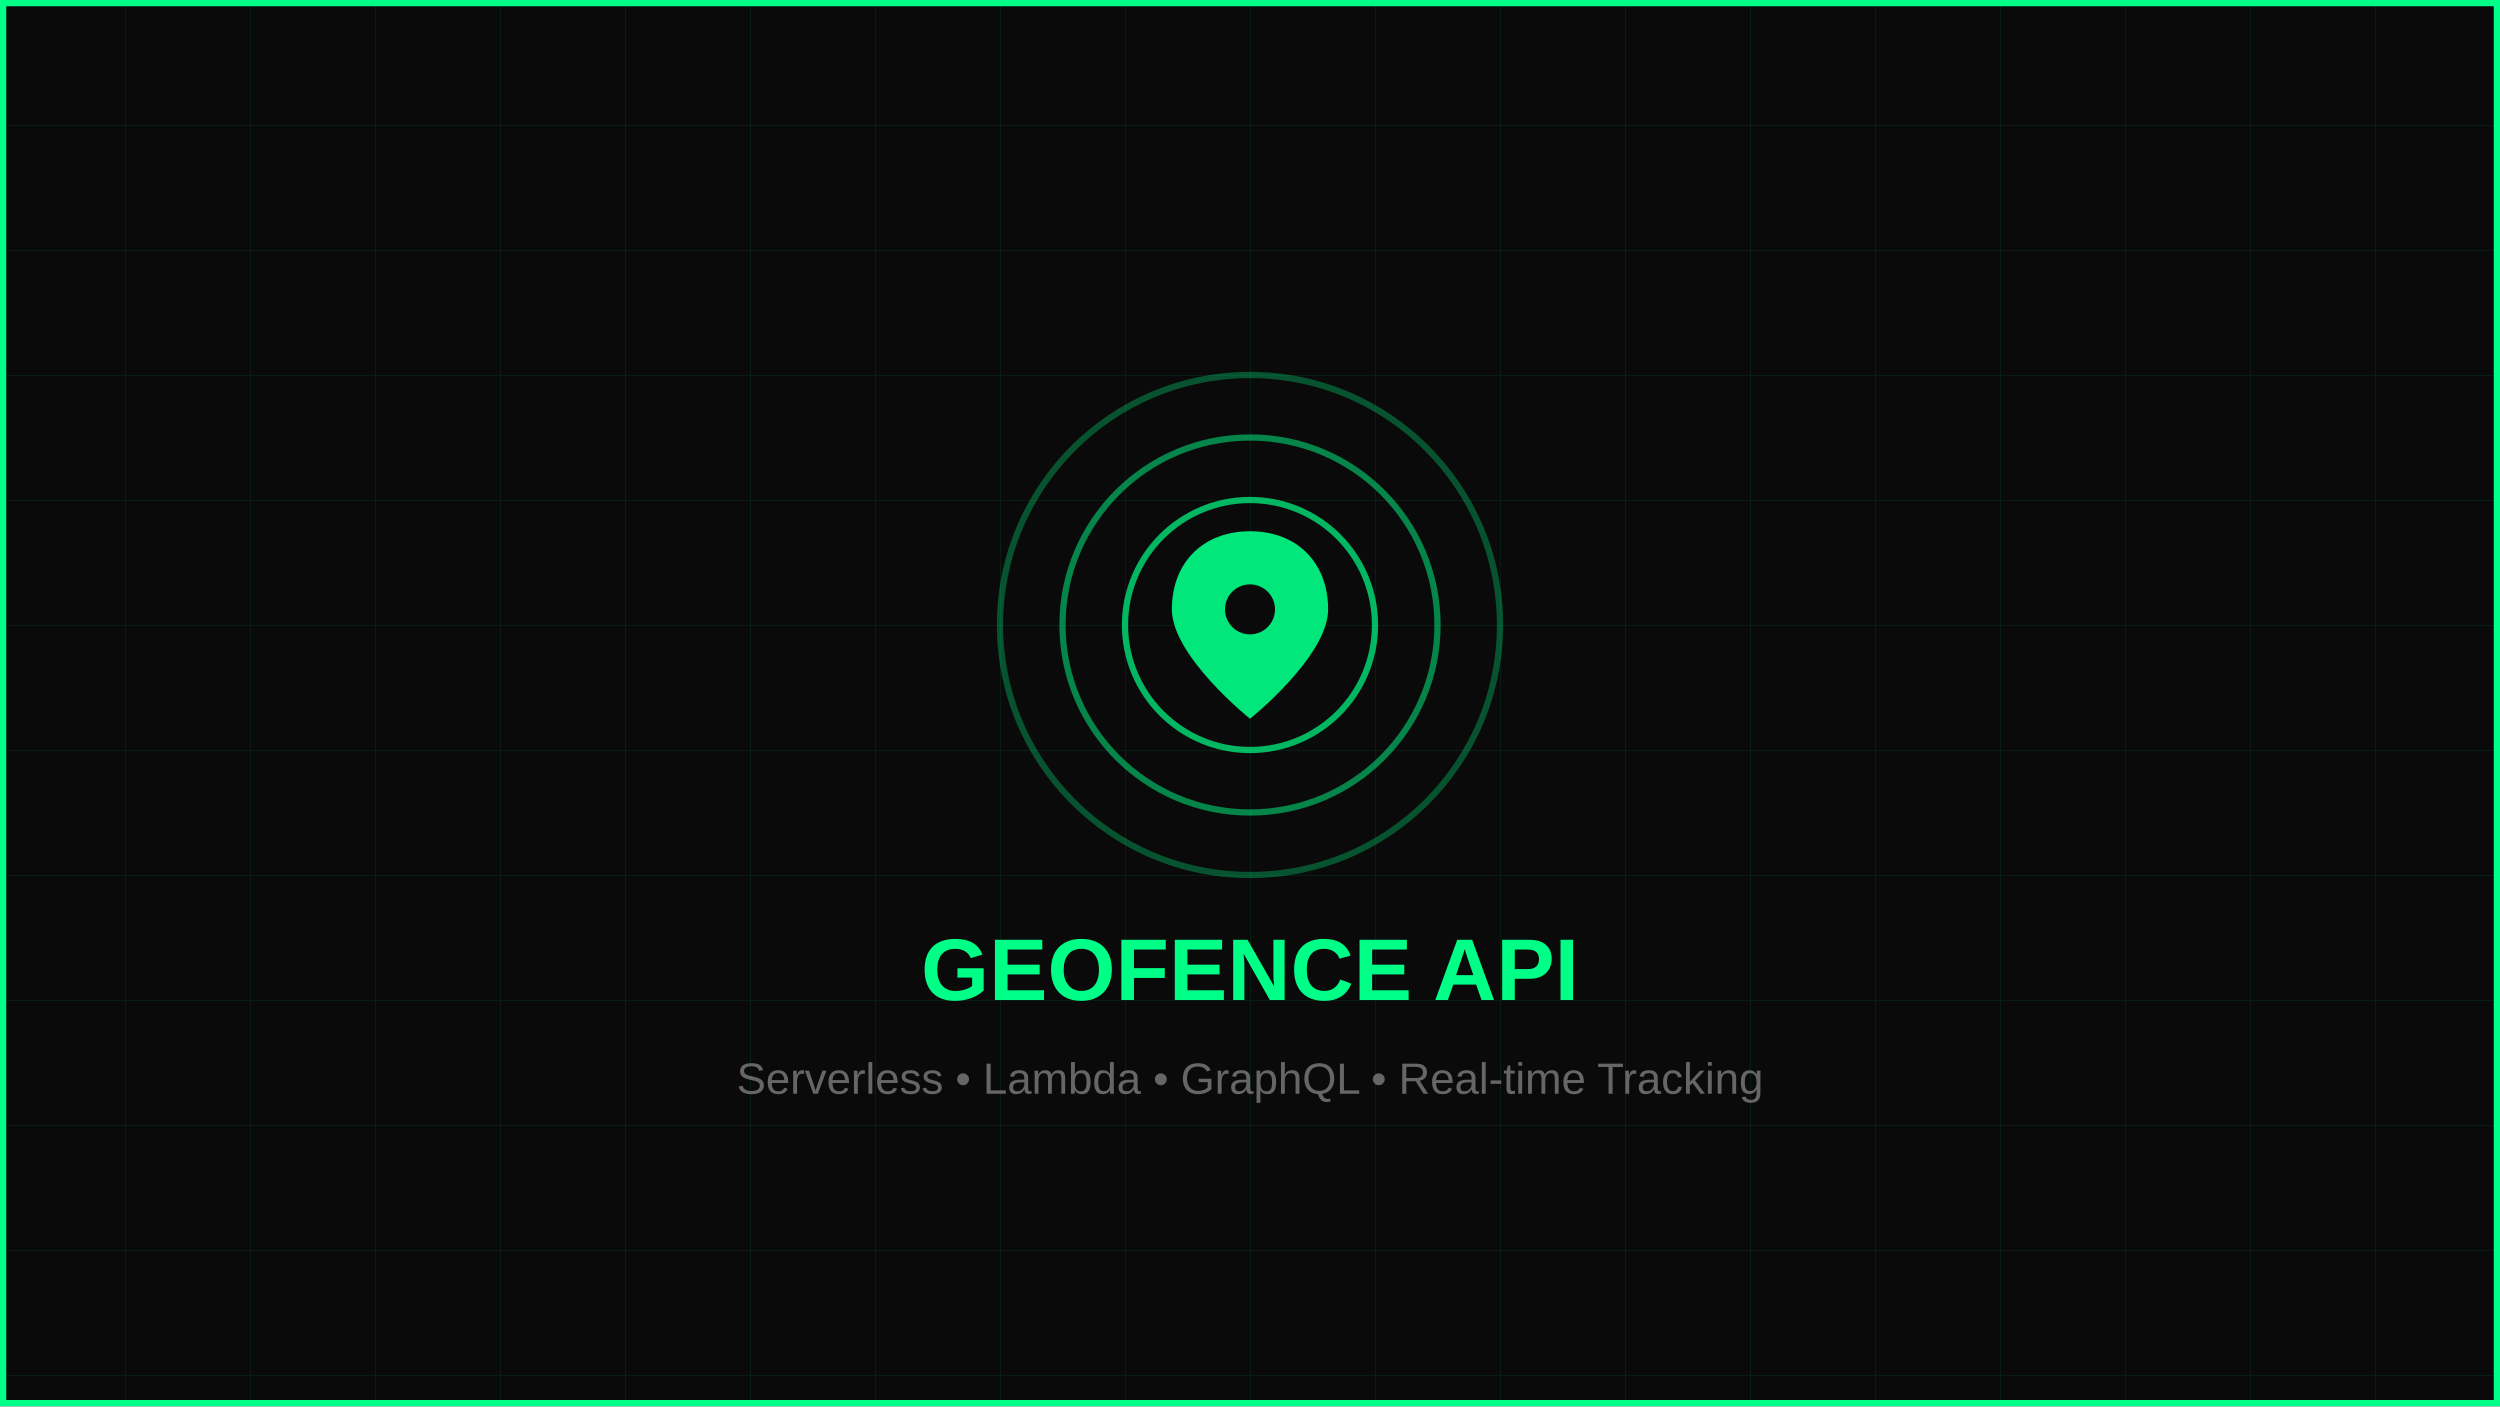
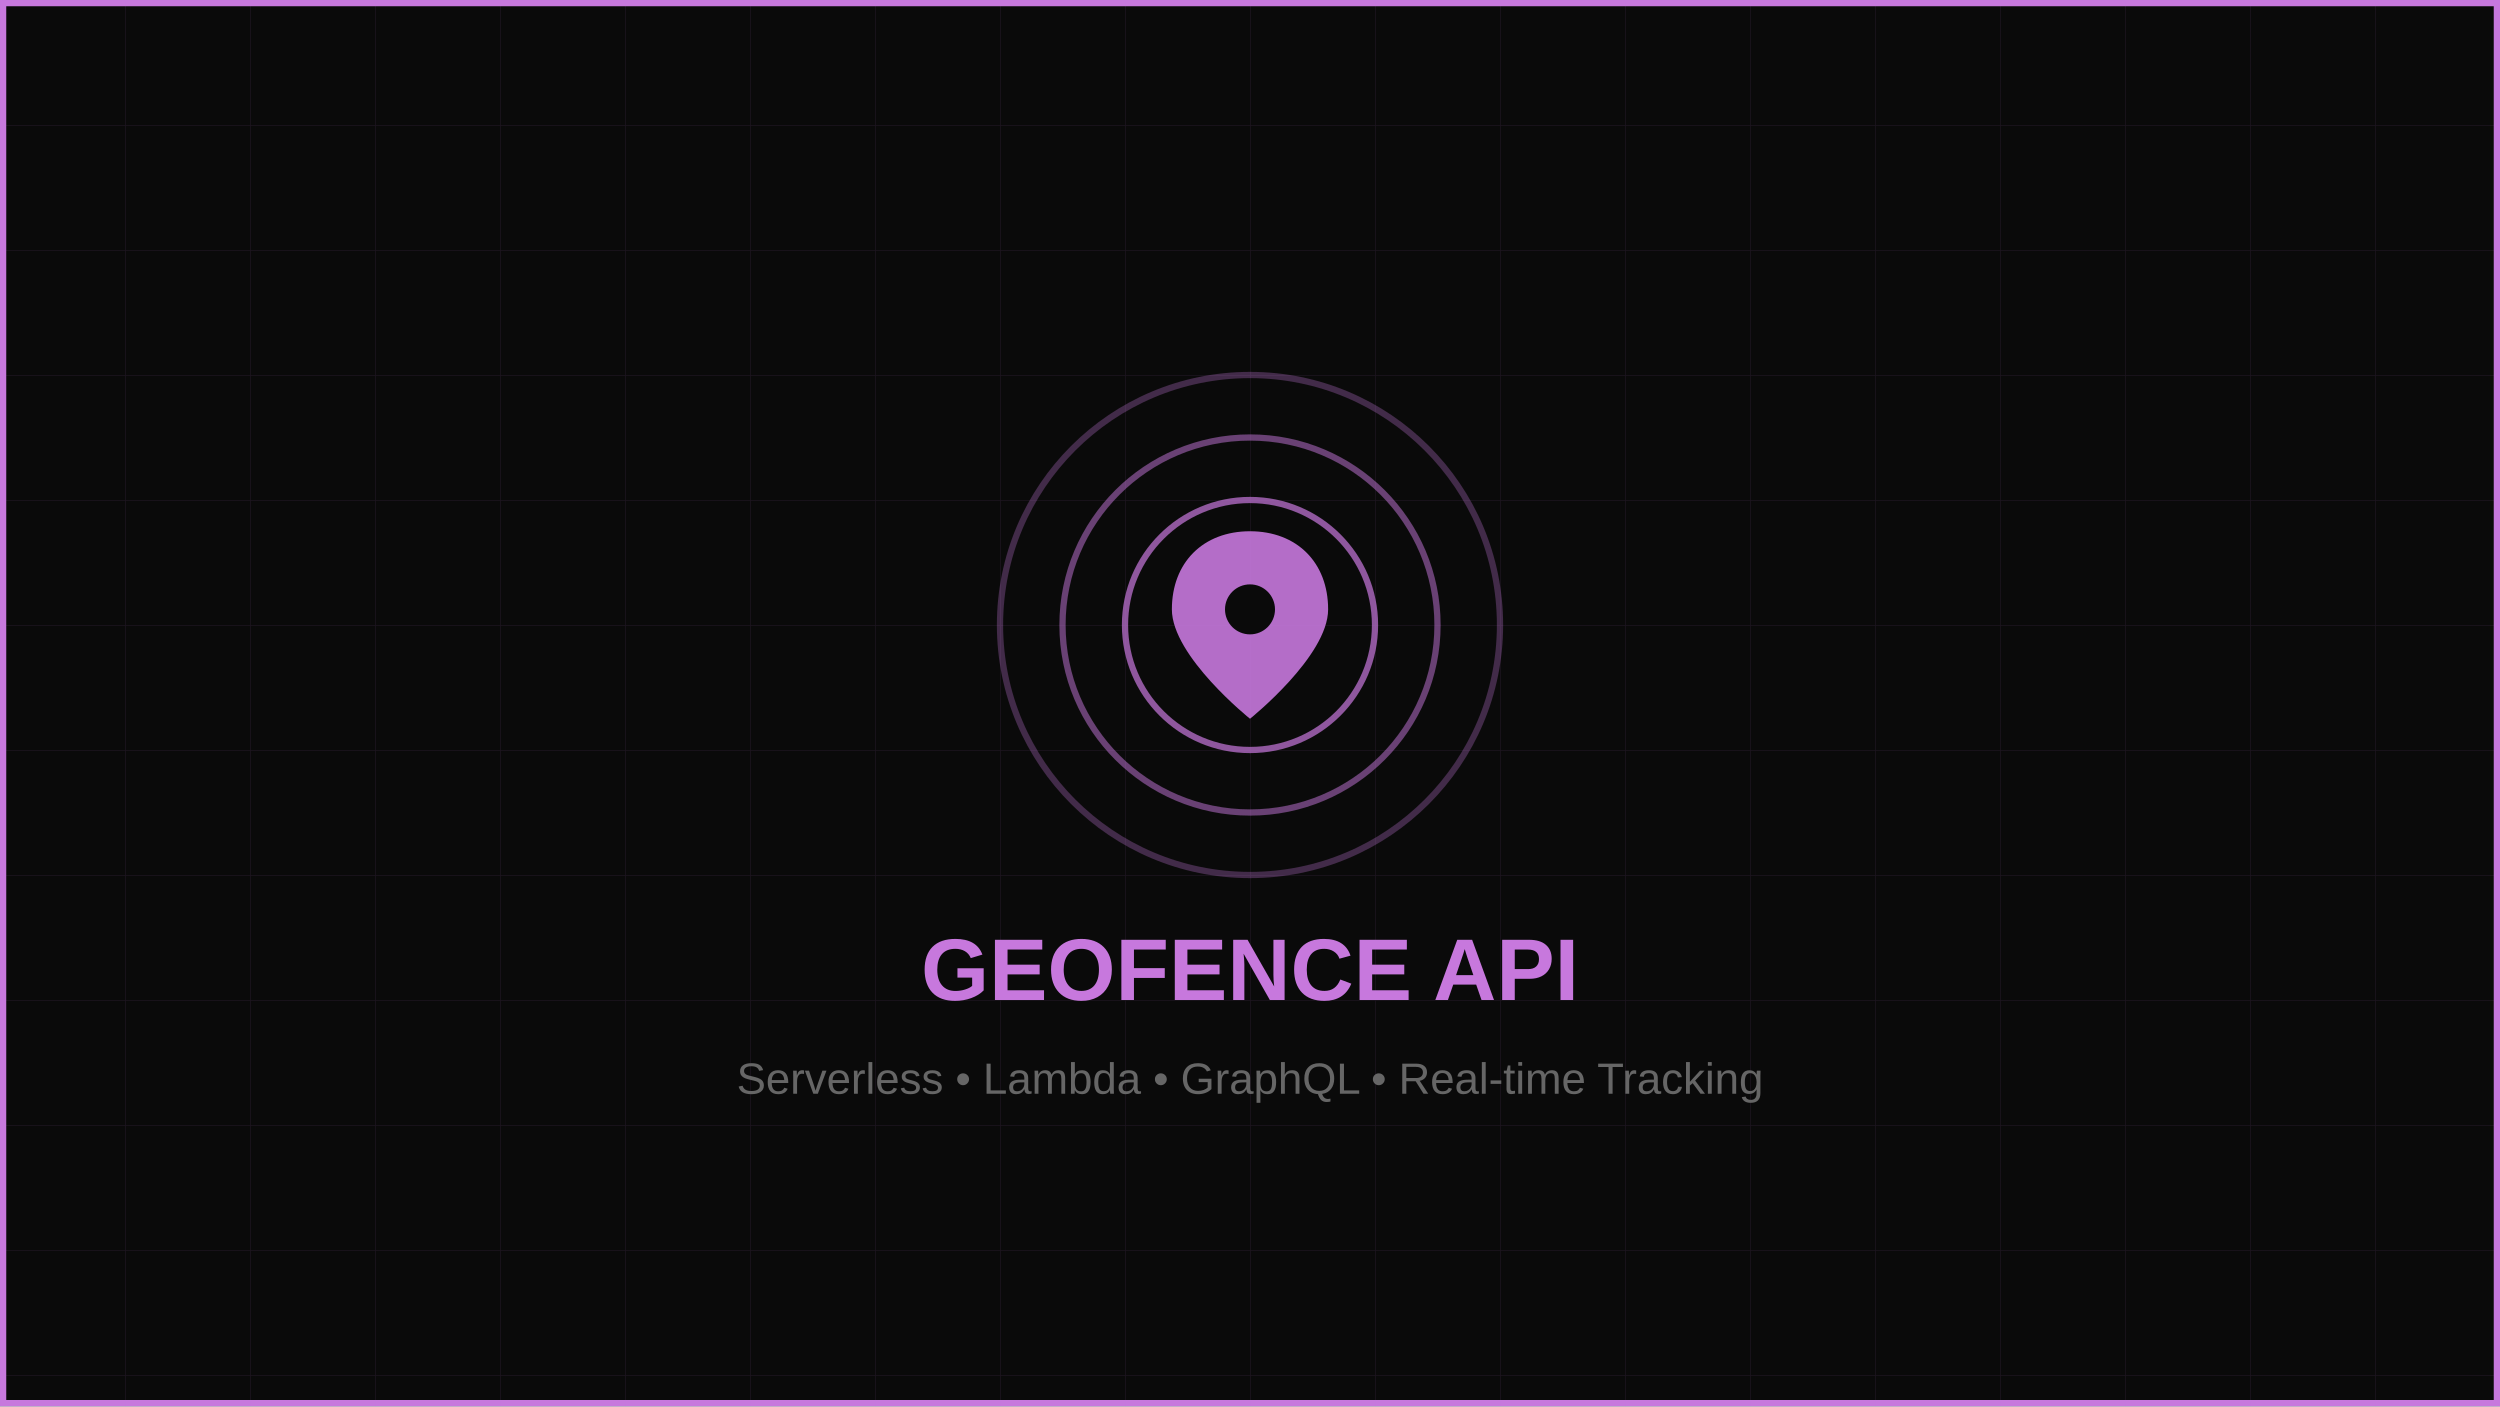
<svg xmlns="http://www.w3.org/2000/svg" width="800" height="450" viewBox="0 0 800 450" fill="none">
  <rect width="800" height="450" fill="#0A0A0A" />
-   <rect x="1" y="1" width="798" height="448" stroke="#00FF87" stroke-width="2" />
+   <rect x="1" y="1" width="798" height="448" stroke="#C778DD" stroke-width="2" />
  <defs>
    <pattern id="grid" width="40" height="40" patternUnits="userSpaceOnUse">
-       <path d="M 40 0 L 0 0 0 40" fill="none" stroke="#00FF87" stroke-width="0.5" opacity="0.1" />
+       <path d="M 40 0 L 0 0 0 40" fill="none" stroke="#C778DD" stroke-width="0.5" opacity="0.1" />
    </pattern>
  </defs>
  <rect width="800" height="450" fill="url(#grid)" />
  <g transform="translate(400, 200)">
-     <circle cx="0" cy="0" r="80" fill="none" stroke="#00FF87" stroke-width="2" opacity="0.3" />
-     <circle cx="0" cy="0" r="60" fill="none" stroke="#00FF87" stroke-width="2" opacity="0.5" />
-     <circle cx="0" cy="0" r="40" fill="none" stroke="#00FF87" stroke-width="2" opacity="0.7" />
-     <path d="M0 -30 C-15 -30 -25 -20 -25 -5 C-25 10 0 30 0 30 C0 30 25 10 25 -5 C25 -20 15 -30 0 -30 Z" fill="#00FF87" opacity="0.9" />
+     <circle cx="0" cy="0" r="80" fill="none" stroke="#C778DD" stroke-width="2" opacity="0.3" />
+     <circle cx="0" cy="0" r="60" fill="none" stroke="#C778DD" stroke-width="2" opacity="0.5" />
+     <circle cx="0" cy="0" r="40" fill="none" stroke="#C778DD" stroke-width="2" opacity="0.7" />
+     <path d="M0 -30 C-15 -30 -25 -20 -25 -5 C-25 10 0 30 0 30 C0 30 25 10 25 -5 C25 -20 15 -30 0 -30 Z" fill="#C778DD" opacity="0.9" />
    <circle cx="0" cy="-5" r="8" fill="#0A0A0A" />
  </g>
-   <text x="400" y="320" font-family="Arial, sans-serif" font-size="28" font-weight="700" fill="#00FF87" text-anchor="middle">GEOFENCE API</text>
+   <text x="400" y="320" font-family="Arial, sans-serif" font-size="28" font-weight="700" fill="#C778DD" text-anchor="middle">GEOFENCE API</text>
  <text x="400" y="350" font-family="Arial, sans-serif" font-size="14" fill="#666" text-anchor="middle">Serverless • Lambda • GraphQL • Real-time Tracking</text>
</svg>
